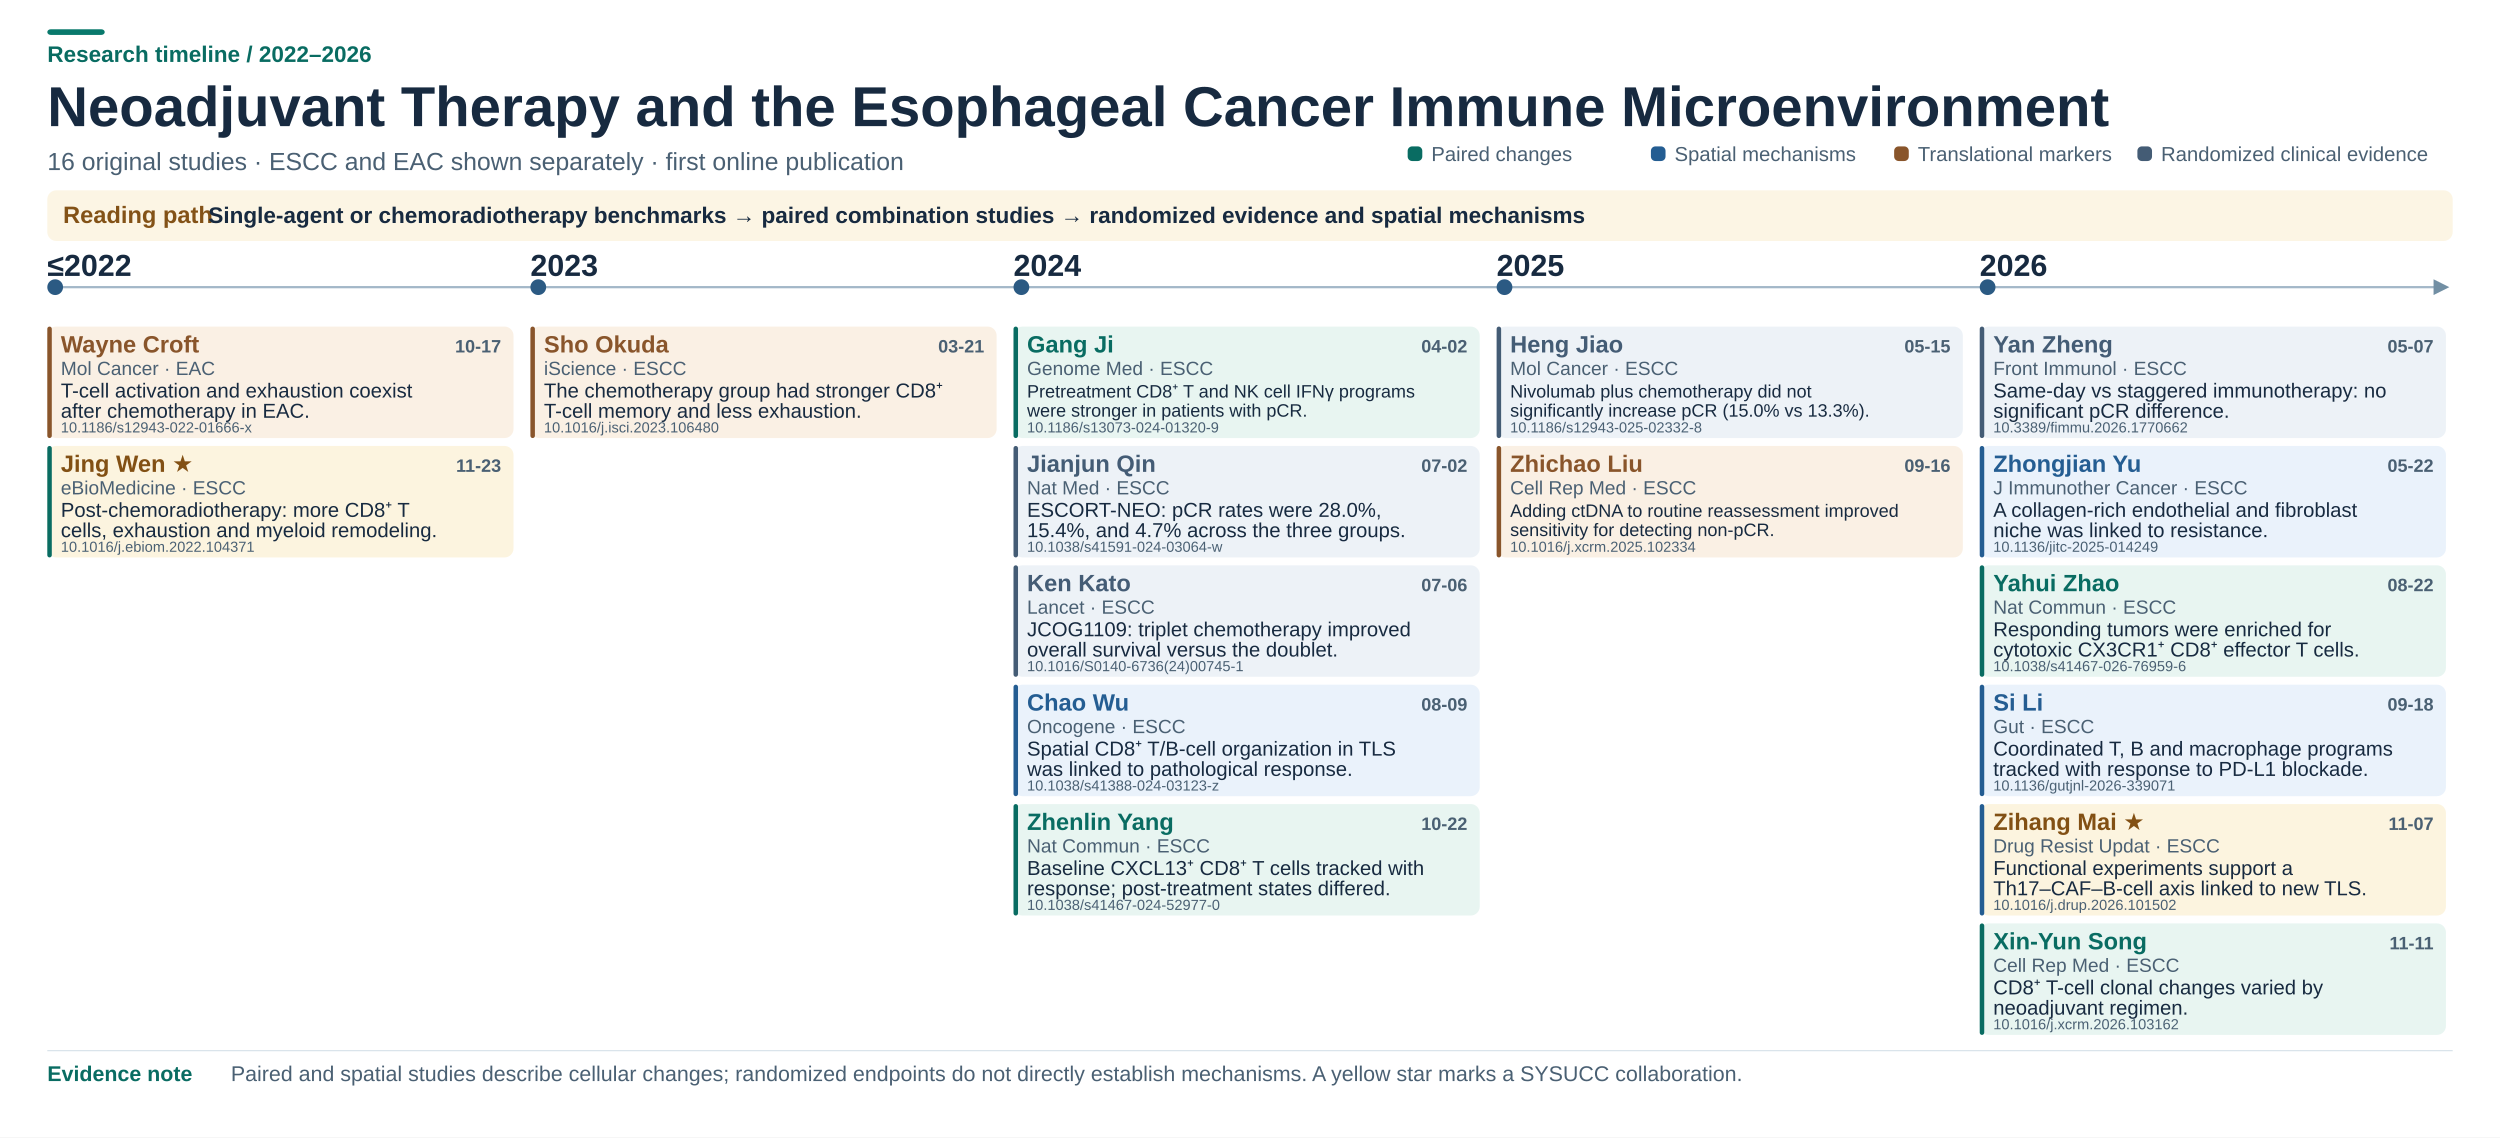
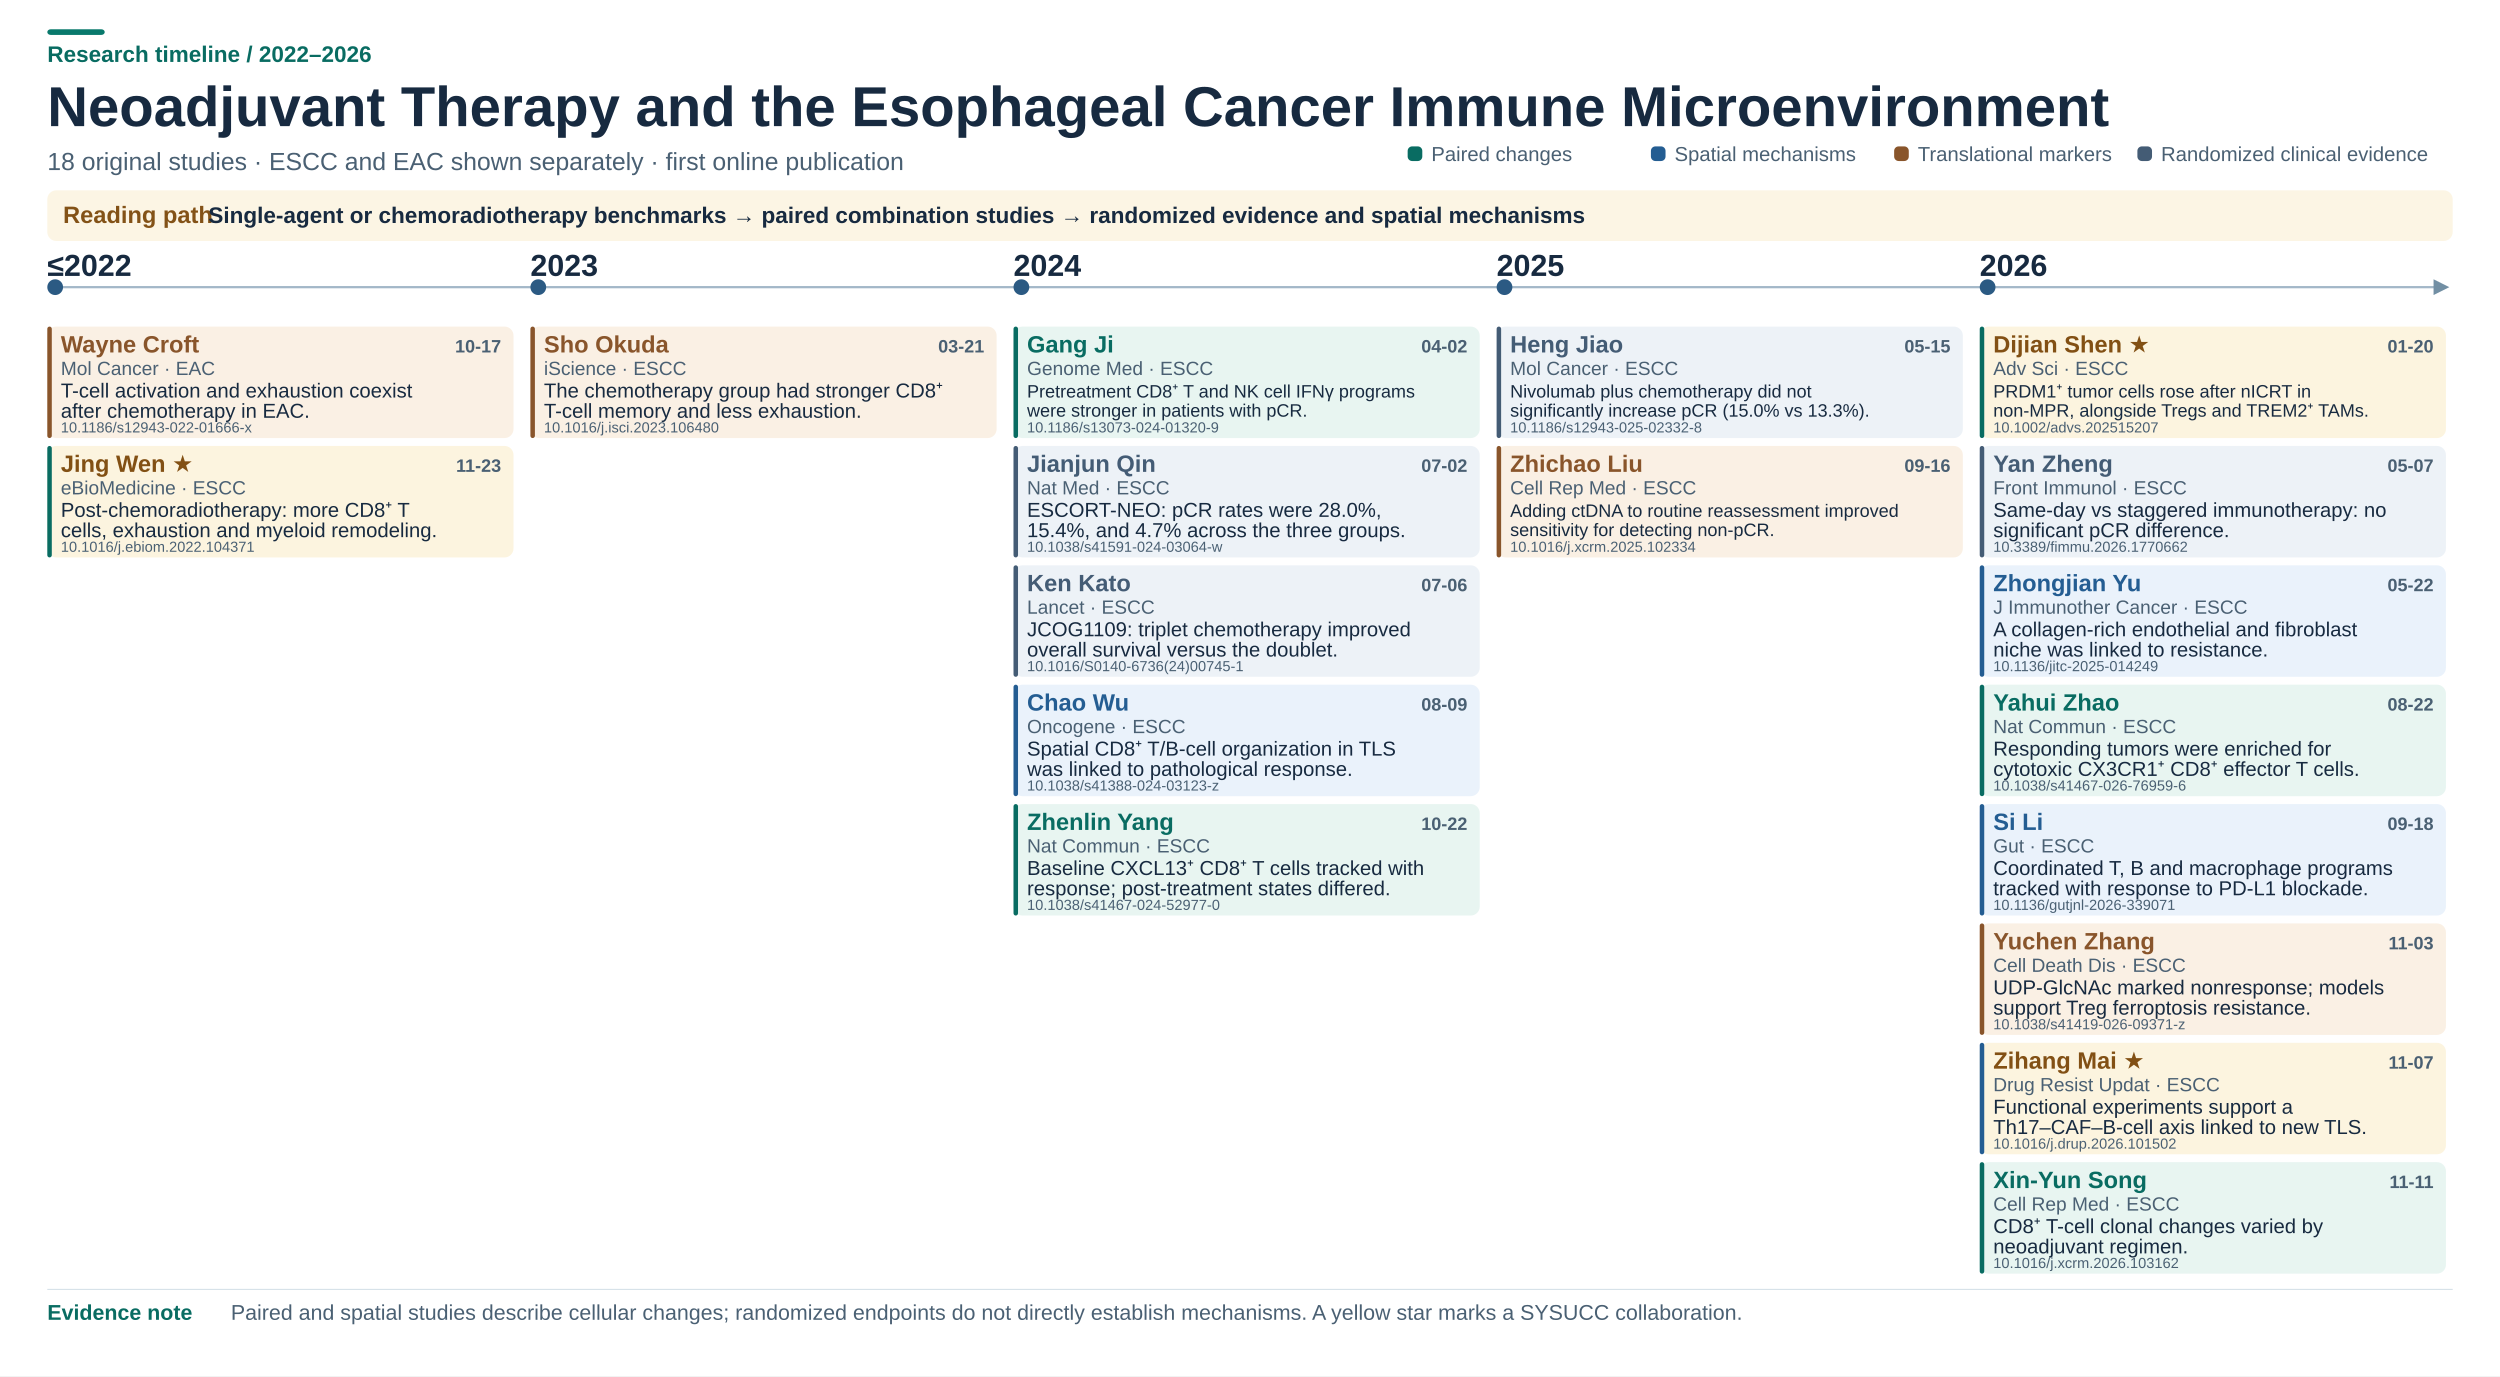
- <svg xmlns="http://www.w3.org/2000/svg" xml:lang="en" width="2220" height="1010" viewBox="0 0 2220 1010" role="img" aria-labelledby="overview-title overview-desc">
+ <svg xmlns="http://www.w3.org/2000/svg" xml:lang="en" width="2220" height="1222" viewBox="0 0 2220 1222" role="img" aria-labelledby="overview-title overview-desc">
  <style>text{font-family:Arial,Helvetica,sans-serif} .strong{font-weight:700}</style>
-   <rect x="0" y="0" width="2220" height="1010" rx="0" fill="#ffffff" />
+   <rect x="0" y="0" width="2220" height="1222" rx="0" fill="#ffffff" />
  <rect x="42" y="26" width="51" height="5" rx="3" fill="#09796c" />
  <text x="42" y="55" font-size="20" fill="#096c62" class="strong" text-anchor="start">Research timeline / 2022–2026</text>
  <text x="42" y="112" font-size="50" fill="#172a40" class="strong" text-anchor="start">Neoadjuvant Therapy and the Esophageal Cancer Immune Microenvironment</text>
-   <text x="42" y="151" font-size="22" fill="#4a6073" class="" text-anchor="start">16 original studies · ESCC and EAC shown separately · first online publication</text>
+   <text x="42" y="151" font-size="22" fill="#4a6073" class="" text-anchor="start">18 original studies · ESCC and EAC shown separately · first online publication</text>
  <rect x="1250" y="130" width="13" height="13" rx="4" fill="#096c62" />
  <text x="1271" y="143" font-size="18" fill="#4a6073" class="" text-anchor="start">Paired changes</text>
  <rect x="1466" y="130" width="13" height="13" rx="4" fill="#245d92" />
  <text x="1487" y="143" font-size="18" fill="#4a6073" class="" text-anchor="start">Spatial mechanisms</text>
  <rect x="1682" y="130" width="13" height="13" rx="4" fill="#89552b" />
  <text x="1703" y="143" font-size="18" fill="#4a6073" class="" text-anchor="start">Translational markers</text>
  <rect x="1898" y="130" width="13" height="13" rx="4" fill="#445c75" />
  <text x="1919" y="143" font-size="18" fill="#4a6073" class="" text-anchor="start">Randomized clinical evidence</text>
  <rect x="42" y="169" width="2136" height="45" rx="8" fill="#fcf5e4" />
  <text x="56" y="198" font-size="21" fill="#835217" class="strong" text-anchor="start">Reading path</text>
  <text x="185" y="198" font-size="20" fill="#172a40" class="strong" text-anchor="start">Single-agent or chemoradiotherapy benchmarks → paired combination studies → randomized evidence and spatial mechanisms</text>
  <path d="M49,255 L2166,255" fill="none" stroke="#a3b7c8" stroke-width="2" />
  <path fill="#728fa4" d="M2161,248 L2175,255 L2161,262 Z" />
  <text x="42" y="245" font-size="27" fill="#172a40" class="strong" text-anchor="start">≤2022</text>
  <circle cx="49" cy="255" r="7" fill="#2b5a83" />
  <g>
    <rect x="42" y="290" width="414" height="99" rx="8" fill="#faf0e4" />
    <rect x="42" y="290" width="4" height="99" rx="2" fill="#89552b" />
    <text x="54" y="313" font-size="21" fill="#89552b" class="strong" text-anchor="start">Wayne Croft</text>
    <text x="445" y="313" font-size="16" fill="#4a6073" class="strong" text-anchor="end">10-17</text>
    <text x="54" y="333" font-size="17" fill="#4a6073" class="" text-anchor="start">Mol Cancer · EAC</text>
    <text x="54" y="353" font-size="18" fill="#172a40" class="" text-anchor="start">T-cell activation and exhaustion coexist</text>
    <text x="54" y="371" font-size="18" fill="#172a40" class="" text-anchor="start">after chemotherapy in EAC.</text>
    <text x="54" y="384" font-size="13" fill="#4a6073" class="" text-anchor="start">10.1186/s12943-022-01666-x</text>
  </g>
  <g>
    <rect x="42" y="396" width="414" height="99" rx="8" fill="#fcf4df" />
    <rect x="42" y="396" width="4" height="99" rx="2" fill="#096c62" />
    <text x="54" y="419" font-size="21" fill="#825014" class="strong" text-anchor="start">Jing Wen ★</text>
    <text x="445" y="419" font-size="16" fill="#4a6073" class="strong" text-anchor="end">11-23</text>
    <text x="54" y="439" font-size="17" fill="#4a6073" class="" text-anchor="start">eBioMedicine · ESCC</text>
    <text x="54" y="459" font-size="18" fill="#172a40" class="" text-anchor="start">Post-chemoradiotherapy: more CD8⁺ T</text>
    <text x="54" y="477" font-size="18" fill="#172a40" class="" text-anchor="start">cells, exhaustion and myeloid remodeling.</text>
    <text x="54" y="490" font-size="13" fill="#4a6073" class="" text-anchor="start">10.1016/j.ebiom.2022.104371</text>
  </g>
  <text x="471" y="245" font-size="27" fill="#172a40" class="strong" text-anchor="start">2023</text>
  <circle cx="478" cy="255" r="7" fill="#2b5a83" />
  <g>
    <rect x="471" y="290" width="414" height="99" rx="8" fill="#faf0e4" />
    <rect x="471" y="290" width="4" height="99" rx="2" fill="#89552b" />
    <text x="483" y="313" font-size="21" fill="#89552b" class="strong" text-anchor="start">Sho Okuda</text>
    <text x="874" y="313" font-size="16" fill="#4a6073" class="strong" text-anchor="end">03-21</text>
    <text x="483" y="333" font-size="17" fill="#4a6073" class="" text-anchor="start">iScience · ESCC</text>
    <text x="483" y="353" font-size="18" fill="#172a40" class="" text-anchor="start">The chemotherapy group had stronger CD8⁺</text>
    <text x="483" y="371" font-size="18" fill="#172a40" class="" text-anchor="start">T-cell memory and less exhaustion.</text>
    <text x="483" y="384" font-size="13" fill="#4a6073" class="" text-anchor="start">10.1016/j.isci.2023.106480</text>
  </g>
  <text x="900" y="245" font-size="27" fill="#172a40" class="strong" text-anchor="start">2024</text>
  <circle cx="907" cy="255" r="7" fill="#2b5a83" />
  <g>
    <rect x="900" y="290" width="414" height="99" rx="8" fill="#e8f5f1" />
    <rect x="900" y="290" width="4" height="99" rx="2" fill="#096c62" />
    <text x="912" y="313" font-size="21" fill="#096c62" class="strong" text-anchor="start">Gang Ji</text>
    <text x="1303" y="313" font-size="16" fill="#4a6073" class="strong" text-anchor="end">04-02</text>
    <text x="912" y="333" font-size="17" fill="#4a6073" class="" text-anchor="start">Genome Med · ESCC</text>
    <text x="912" y="353" font-size="16" fill="#172a40" class="" text-anchor="start">Pretreatment CD8⁺ T and NK cell IFNγ programs</text>
    <text x="912" y="370" font-size="16" fill="#172a40" class="" text-anchor="start">were stronger in patients with pCR.</text>
    <text x="912" y="384" font-size="13" fill="#4a6073" class="" text-anchor="start">10.1186/s13073-024-01320-9</text>
  </g>
  <g>
    <rect x="900" y="396" width="414" height="99" rx="8" fill="#edf2f7" />
    <rect x="900" y="396" width="4" height="99" rx="2" fill="#445c75" />
    <text x="912" y="419" font-size="21" fill="#445c75" class="strong" text-anchor="start">Jianjun Qin</text>
    <text x="1303" y="419" font-size="16" fill="#4a6073" class="strong" text-anchor="end">07-02</text>
    <text x="912" y="439" font-size="17" fill="#4a6073" class="" text-anchor="start">Nat Med · ESCC</text>
    <text x="912" y="459" font-size="18" fill="#172a40" class="" text-anchor="start">ESCORT-NEO: pCR rates were 28.0%,</text>
    <text x="912" y="477" font-size="18" fill="#172a40" class="" text-anchor="start">15.4%, and 4.7% across the three groups.</text>
    <text x="912" y="490" font-size="13" fill="#4a6073" class="" text-anchor="start">10.1038/s41591-024-03064-w</text>
  </g>
  <g>
    <rect x="900" y="502" width="414" height="99" rx="8" fill="#edf2f7" />
    <rect x="900" y="502" width="4" height="99" rx="2" fill="#445c75" />
    <text x="912" y="525" font-size="21" fill="#445c75" class="strong" text-anchor="start">Ken Kato</text>
    <text x="1303" y="525" font-size="16" fill="#4a6073" class="strong" text-anchor="end">07-06</text>
    <text x="912" y="545" font-size="17" fill="#4a6073" class="" text-anchor="start">Lancet · ESCC</text>
    <text x="912" y="565" font-size="18" fill="#172a40" class="" text-anchor="start">JCOG1109: triplet chemotherapy improved</text>
    <text x="912" y="583" font-size="18" fill="#172a40" class="" text-anchor="start">overall survival versus the doublet.</text>
    <text x="912" y="596" font-size="13" fill="#4a6073" class="" text-anchor="start">10.1016/S0140-6736(24)00745-1</text>
  </g>
  <g>
    <rect x="900" y="608" width="414" height="99" rx="8" fill="#eaf2fb" />
    <rect x="900" y="608" width="4" height="99" rx="2" fill="#245d92" />
    <text x="912" y="631" font-size="21" fill="#245d92" class="strong" text-anchor="start">Chao Wu</text>
    <text x="1303" y="631" font-size="16" fill="#4a6073" class="strong" text-anchor="end">08-09</text>
    <text x="912" y="651" font-size="17" fill="#4a6073" class="" text-anchor="start">Oncogene · ESCC</text>
    <text x="912" y="671" font-size="18" fill="#172a40" class="" text-anchor="start">Spatial CD8⁺ T/B-cell organization in TLS</text>
    <text x="912" y="689" font-size="18" fill="#172a40" class="" text-anchor="start">was linked to pathological response.</text>
    <text x="912" y="702" font-size="13" fill="#4a6073" class="" text-anchor="start">10.1038/s41388-024-03123-z</text>
  </g>
  <g>
    <rect x="900" y="714" width="414" height="99" rx="8" fill="#e8f5f1" />
    <rect x="900" y="714" width="4" height="99" rx="2" fill="#096c62" />
    <text x="912" y="737" font-size="21" fill="#096c62" class="strong" text-anchor="start">Zhenlin Yang</text>
    <text x="1303" y="737" font-size="16" fill="#4a6073" class="strong" text-anchor="end">10-22</text>
    <text x="912" y="757" font-size="17" fill="#4a6073" class="" text-anchor="start">Nat Commun · ESCC</text>
    <text x="912" y="777" font-size="18" fill="#172a40" class="" text-anchor="start">Baseline CXCL13⁺ CD8⁺ T cells tracked with</text>
    <text x="912" y="795" font-size="18" fill="#172a40" class="" text-anchor="start">response; post-treatment states differed.</text>
    <text x="912" y="808" font-size="13" fill="#4a6073" class="" text-anchor="start">10.1038/s41467-024-52977-0</text>
  </g>
  <text x="1329" y="245" font-size="27" fill="#172a40" class="strong" text-anchor="start">2025</text>
  <circle cx="1336" cy="255" r="7" fill="#2b5a83" />
  <g>
    <rect x="1329" y="290" width="414" height="99" rx="8" fill="#edf2f7" />
    <rect x="1329" y="290" width="4" height="99" rx="2" fill="#445c75" />
    <text x="1341" y="313" font-size="21" fill="#445c75" class="strong" text-anchor="start">Heng Jiao</text>
    <text x="1732" y="313" font-size="16" fill="#4a6073" class="strong" text-anchor="end">05-15</text>
    <text x="1341" y="333" font-size="17" fill="#4a6073" class="" text-anchor="start">Mol Cancer · ESCC</text>
    <text x="1341" y="353" font-size="16" fill="#172a40" class="" text-anchor="start">Nivolumab plus chemotherapy did not</text>
    <text x="1341" y="370" font-size="16" fill="#172a40" class="" text-anchor="start">significantly increase pCR (15.0% vs 13.3%).</text>
    <text x="1341" y="384" font-size="13" fill="#4a6073" class="" text-anchor="start">10.1186/s12943-025-02332-8</text>
  </g>
  <g>
    <rect x="1329" y="396" width="414" height="99" rx="8" fill="#faf0e4" />
    <rect x="1329" y="396" width="4" height="99" rx="2" fill="#89552b" />
    <text x="1341" y="419" font-size="21" fill="#89552b" class="strong" text-anchor="start">Zhichao Liu</text>
    <text x="1732" y="419" font-size="16" fill="#4a6073" class="strong" text-anchor="end">09-16</text>
    <text x="1341" y="439" font-size="17" fill="#4a6073" class="" text-anchor="start">Cell Rep Med · ESCC</text>
    <text x="1341" y="459" font-size="16" fill="#172a40" class="" text-anchor="start">Adding ctDNA to routine reassessment improved</text>
    <text x="1341" y="476" font-size="16" fill="#172a40" class="" text-anchor="start">sensitivity for detecting non-pCR.</text>
    <text x="1341" y="490" font-size="13" fill="#4a6073" class="" text-anchor="start">10.1016/j.xcrm.2025.102334</text>
  </g>
  <text x="1758" y="245" font-size="27" fill="#172a40" class="strong" text-anchor="start">2026</text>
  <circle cx="1765" cy="255" r="7" fill="#2b5a83" />
  <g>
-     <rect x="1758" y="290" width="414" height="99" rx="8" fill="#edf2f7" />
-     <rect x="1758" y="290" width="4" height="99" rx="2" fill="#445c75" />
-     <text x="1770" y="313" font-size="21" fill="#445c75" class="strong" text-anchor="start">Yan Zheng</text>
-     <text x="2161" y="313" font-size="16" fill="#4a6073" class="strong" text-anchor="end">05-07</text>
-     <text x="1770" y="333" font-size="17" fill="#4a6073" class="" text-anchor="start">Front Immunol · ESCC</text>
-     <text x="1770" y="353" font-size="18" fill="#172a40" class="" text-anchor="start">Same-day vs staggered immunotherapy: no</text>
-     <text x="1770" y="371" font-size="18" fill="#172a40" class="" text-anchor="start">significant pCR difference.</text>
-     <text x="1770" y="384" font-size="13" fill="#4a6073" class="" text-anchor="start">10.3389/fimmu.2026.1770662</text>
-   </g>
-   <g>
-     <rect x="1758" y="396" width="414" height="99" rx="8" fill="#eaf2fb" />
-     <rect x="1758" y="396" width="4" height="99" rx="2" fill="#245d92" />
-     <text x="1770" y="419" font-size="21" fill="#245d92" class="strong" text-anchor="start">Zhongjian Yu</text>
-     <text x="2161" y="419" font-size="16" fill="#4a6073" class="strong" text-anchor="end">05-22</text>
-     <text x="1770" y="439" font-size="17" fill="#4a6073" class="" text-anchor="start">J Immunother Cancer · ESCC</text>
-     <text x="1770" y="459" font-size="18" fill="#172a40" class="" text-anchor="start">A collagen-rich endothelial and fibroblast</text>
-     <text x="1770" y="477" font-size="18" fill="#172a40" class="" text-anchor="start">niche was linked to resistance.</text>
-     <text x="1770" y="490" font-size="13" fill="#4a6073" class="" text-anchor="start">10.1136/jitc-2025-014249</text>
-   </g>
-   <g>
-     <rect x="1758" y="502" width="414" height="99" rx="8" fill="#e8f5f1" />
-     <rect x="1758" y="502" width="4" height="99" rx="2" fill="#096c62" />
-     <text x="1770" y="525" font-size="21" fill="#096c62" class="strong" text-anchor="start">Yahui Zhao</text>
-     <text x="2161" y="525" font-size="16" fill="#4a6073" class="strong" text-anchor="end">08-22</text>
-     <text x="1770" y="545" font-size="17" fill="#4a6073" class="" text-anchor="start">Nat Commun · ESCC</text>
-     <text x="1770" y="565" font-size="18" fill="#172a40" class="" text-anchor="start">Responding tumors were enriched for</text>
-     <text x="1770" y="583" font-size="18" fill="#172a40" class="" text-anchor="start">cytotoxic CX3CR1⁺ CD8⁺ effector T cells.</text>
-     <text x="1770" y="596" font-size="13" fill="#4a6073" class="" text-anchor="start">10.1038/s41467-026-76959-6</text>
-   </g>
-   <g>
-     <rect x="1758" y="608" width="414" height="99" rx="8" fill="#eaf2fb" />
-     <rect x="1758" y="608" width="4" height="99" rx="2" fill="#245d92" />
-     <text x="1770" y="631" font-size="21" fill="#245d92" class="strong" text-anchor="start">Si Li</text>
-     <text x="2161" y="631" font-size="16" fill="#4a6073" class="strong" text-anchor="end">09-18</text>
-     <text x="1770" y="651" font-size="17" fill="#4a6073" class="" text-anchor="start">Gut · ESCC</text>
-     <text x="1770" y="671" font-size="18" fill="#172a40" class="" text-anchor="start">Coordinated T, B and macrophage programs</text>
-     <text x="1770" y="689" font-size="18" fill="#172a40" class="" text-anchor="start">tracked with response to PD-L1 blockade.</text>
-     <text x="1770" y="702" font-size="13" fill="#4a6073" class="" text-anchor="start">10.1136/gutjnl-2026-339071</text>
-   </g>
-   <g>
-     <rect x="1758" y="714" width="414" height="99" rx="8" fill="#fcf4df" />
+     <rect x="1758" y="290" width="414" height="99" rx="8" fill="#fcf4df" />
+     <rect x="1758" y="290" width="4" height="99" rx="2" fill="#096c62" />
+     <text x="1770" y="313" font-size="21" fill="#825014" class="strong" text-anchor="start">Dijian Shen ★</text>
+     <text x="2161" y="313" font-size="16" fill="#4a6073" class="strong" text-anchor="end">01-20</text>
+     <text x="1770" y="333" font-size="17" fill="#4a6073" class="" text-anchor="start">Adv Sci · ESCC</text>
+     <text x="1770" y="353" font-size="16" fill="#172a40" class="" text-anchor="start">PRDM1⁺ tumor cells rose after nICRT in</text>
+     <text x="1770" y="370" font-size="16" fill="#172a40" class="" text-anchor="start">non-MPR, alongside Tregs and TREM2⁺ TAMs.</text>
+     <text x="1770" y="384" font-size="13" fill="#4a6073" class="" text-anchor="start">10.1002/advs.202515207</text>
+   </g>
+   <g>
+     <rect x="1758" y="396" width="414" height="99" rx="8" fill="#edf2f7" />
+     <rect x="1758" y="396" width="4" height="99" rx="2" fill="#445c75" />
+     <text x="1770" y="419" font-size="21" fill="#445c75" class="strong" text-anchor="start">Yan Zheng</text>
+     <text x="2161" y="419" font-size="16" fill="#4a6073" class="strong" text-anchor="end">05-07</text>
+     <text x="1770" y="439" font-size="17" fill="#4a6073" class="" text-anchor="start">Front Immunol · ESCC</text>
+     <text x="1770" y="459" font-size="18" fill="#172a40" class="" text-anchor="start">Same-day vs staggered immunotherapy: no</text>
+     <text x="1770" y="477" font-size="18" fill="#172a40" class="" text-anchor="start">significant pCR difference.</text>
+     <text x="1770" y="490" font-size="13" fill="#4a6073" class="" text-anchor="start">10.3389/fimmu.2026.1770662</text>
+   </g>
+   <g>
+     <rect x="1758" y="502" width="414" height="99" rx="8" fill="#eaf2fb" />
+     <rect x="1758" y="502" width="4" height="99" rx="2" fill="#245d92" />
+     <text x="1770" y="525" font-size="21" fill="#245d92" class="strong" text-anchor="start">Zhongjian Yu</text>
+     <text x="2161" y="525" font-size="16" fill="#4a6073" class="strong" text-anchor="end">05-22</text>
+     <text x="1770" y="545" font-size="17" fill="#4a6073" class="" text-anchor="start">J Immunother Cancer · ESCC</text>
+     <text x="1770" y="565" font-size="18" fill="#172a40" class="" text-anchor="start">A collagen-rich endothelial and fibroblast</text>
+     <text x="1770" y="583" font-size="18" fill="#172a40" class="" text-anchor="start">niche was linked to resistance.</text>
+     <text x="1770" y="596" font-size="13" fill="#4a6073" class="" text-anchor="start">10.1136/jitc-2025-014249</text>
+   </g>
+   <g>
+     <rect x="1758" y="608" width="414" height="99" rx="8" fill="#e8f5f1" />
+     <rect x="1758" y="608" width="4" height="99" rx="2" fill="#096c62" />
+     <text x="1770" y="631" font-size="21" fill="#096c62" class="strong" text-anchor="start">Yahui Zhao</text>
+     <text x="2161" y="631" font-size="16" fill="#4a6073" class="strong" text-anchor="end">08-22</text>
+     <text x="1770" y="651" font-size="17" fill="#4a6073" class="" text-anchor="start">Nat Commun · ESCC</text>
+     <text x="1770" y="671" font-size="18" fill="#172a40" class="" text-anchor="start">Responding tumors were enriched for</text>
+     <text x="1770" y="689" font-size="18" fill="#172a40" class="" text-anchor="start">cytotoxic CX3CR1⁺ CD8⁺ effector T cells.</text>
+     <text x="1770" y="702" font-size="13" fill="#4a6073" class="" text-anchor="start">10.1038/s41467-026-76959-6</text>
+   </g>
+   <g>
+     <rect x="1758" y="714" width="414" height="99" rx="8" fill="#eaf2fb" />
    <rect x="1758" y="714" width="4" height="99" rx="2" fill="#245d92" />
-     <text x="1770" y="737" font-size="21" fill="#825014" class="strong" text-anchor="start">Zihang Mai ★</text>
-     <text x="2161" y="737" font-size="16" fill="#4a6073" class="strong" text-anchor="end">11-07</text>
-     <text x="1770" y="757" font-size="17" fill="#4a6073" class="" text-anchor="start">Drug Resist Updat · ESCC</text>
-     <text x="1770" y="777" font-size="18" fill="#172a40" class="" text-anchor="start">Functional experiments support a</text>
-     <text x="1770" y="795" font-size="18" fill="#172a40" class="" text-anchor="start">Th17–CAF–B-cell axis linked to new TLS.</text>
-     <text x="1770" y="808" font-size="13" fill="#4a6073" class="" text-anchor="start">10.1016/j.drup.2026.101502</text>
-   </g>
-   <g>
-     <rect x="1758" y="820" width="414" height="99" rx="8" fill="#e8f5f1" />
-     <rect x="1758" y="820" width="4" height="99" rx="2" fill="#096c62" />
-     <text x="1770" y="843" font-size="21" fill="#096c62" class="strong" text-anchor="start">Xin-Yun Song</text>
-     <text x="2161" y="843" font-size="16" fill="#4a6073" class="strong" text-anchor="end">11-11</text>
-     <text x="1770" y="863" font-size="17" fill="#4a6073" class="" text-anchor="start">Cell Rep Med · ESCC</text>
-     <text x="1770" y="883" font-size="18" fill="#172a40" class="" text-anchor="start">CD8⁺ T-cell clonal changes varied by</text>
-     <text x="1770" y="901" font-size="18" fill="#172a40" class="" text-anchor="start">neoadjuvant regimen.</text>
-     <text x="1770" y="914" font-size="13" fill="#4a6073" class="" text-anchor="start">10.1016/j.xcrm.2026.103162</text>
-   </g>
-   <path d="M42,933 L2178,933" fill="none" stroke="#d6e1e9" stroke-width="1" />
-   <text x="42" y="960" font-size="19" fill="#096c62" class="strong" text-anchor="start">Evidence note</text>
-   <text x="205" y="960" font-size="19" fill="#4a6073" class="" text-anchor="start">Paired and spatial studies describe cellular changes; randomized endpoints do not directly establish mechanisms. A yellow star marks a SYSUCC collaboration.</text>
+     <text x="1770" y="737" font-size="21" fill="#245d92" class="strong" text-anchor="start">Si Li</text>
+     <text x="2161" y="737" font-size="16" fill="#4a6073" class="strong" text-anchor="end">09-18</text>
+     <text x="1770" y="757" font-size="17" fill="#4a6073" class="" text-anchor="start">Gut · ESCC</text>
+     <text x="1770" y="777" font-size="18" fill="#172a40" class="" text-anchor="start">Coordinated T, B and macrophage programs</text>
+     <text x="1770" y="795" font-size="18" fill="#172a40" class="" text-anchor="start">tracked with response to PD-L1 blockade.</text>
+     <text x="1770" y="808" font-size="13" fill="#4a6073" class="" text-anchor="start">10.1136/gutjnl-2026-339071</text>
+   </g>
+   <g>
+     <rect x="1758" y="820" width="414" height="99" rx="8" fill="#faf0e4" />
+     <rect x="1758" y="820" width="4" height="99" rx="2" fill="#89552b" />
+     <text x="1770" y="843" font-size="21" fill="#89552b" class="strong" text-anchor="start">Yuchen Zhang</text>
+     <text x="2161" y="843" font-size="16" fill="#4a6073" class="strong" text-anchor="end">11-03</text>
+     <text x="1770" y="863" font-size="17" fill="#4a6073" class="" text-anchor="start">Cell Death Dis · ESCC</text>
+     <text x="1770" y="883" font-size="18" fill="#172a40" class="" text-anchor="start">UDP-GlcNAc marked nonresponse; models</text>
+     <text x="1770" y="901" font-size="18" fill="#172a40" class="" text-anchor="start">support Treg ferroptosis resistance.</text>
+     <text x="1770" y="914" font-size="13" fill="#4a6073" class="" text-anchor="start">10.1038/s41419-026-09371-z</text>
+   </g>
+   <g>
+     <rect x="1758" y="926" width="414" height="99" rx="8" fill="#fcf4df" />
+     <rect x="1758" y="926" width="4" height="99" rx="2" fill="#245d92" />
+     <text x="1770" y="949" font-size="21" fill="#825014" class="strong" text-anchor="start">Zihang Mai ★</text>
+     <text x="2161" y="949" font-size="16" fill="#4a6073" class="strong" text-anchor="end">11-07</text>
+     <text x="1770" y="969" font-size="17" fill="#4a6073" class="" text-anchor="start">Drug Resist Updat · ESCC</text>
+     <text x="1770" y="989" font-size="18" fill="#172a40" class="" text-anchor="start">Functional experiments support a</text>
+     <text x="1770" y="1007" font-size="18" fill="#172a40" class="" text-anchor="start">Th17–CAF–B-cell axis linked to new TLS.</text>
+     <text x="1770" y="1020" font-size="13" fill="#4a6073" class="" text-anchor="start">10.1016/j.drup.2026.101502</text>
+   </g>
+   <g>
+     <rect x="1758" y="1032" width="414" height="99" rx="8" fill="#e8f5f1" />
+     <rect x="1758" y="1032" width="4" height="99" rx="2" fill="#096c62" />
+     <text x="1770" y="1055" font-size="21" fill="#096c62" class="strong" text-anchor="start">Xin-Yun Song</text>
+     <text x="2161" y="1055" font-size="16" fill="#4a6073" class="strong" text-anchor="end">11-11</text>
+     <text x="1770" y="1075" font-size="17" fill="#4a6073" class="" text-anchor="start">Cell Rep Med · ESCC</text>
+     <text x="1770" y="1095" font-size="18" fill="#172a40" class="" text-anchor="start">CD8⁺ T-cell clonal changes varied by</text>
+     <text x="1770" y="1113" font-size="18" fill="#172a40" class="" text-anchor="start">neoadjuvant regimen.</text>
+     <text x="1770" y="1126" font-size="13" fill="#4a6073" class="" text-anchor="start">10.1016/j.xcrm.2026.103162</text>
+   </g>
+   <path d="M42,1145 L2178,1145" fill="none" stroke="#d6e1e9" stroke-width="1" />
+   <text x="42" y="1172" font-size="19" fill="#096c62" class="strong" text-anchor="start">Evidence note</text>
+   <text x="205" y="1172" font-size="19" fill="#4a6073" class="" text-anchor="start">Paired and spatial studies describe cellular changes; randomized endpoints do not directly establish mechanisms. A yellow star marks a SYSUCC collaboration.</text>
</svg>
